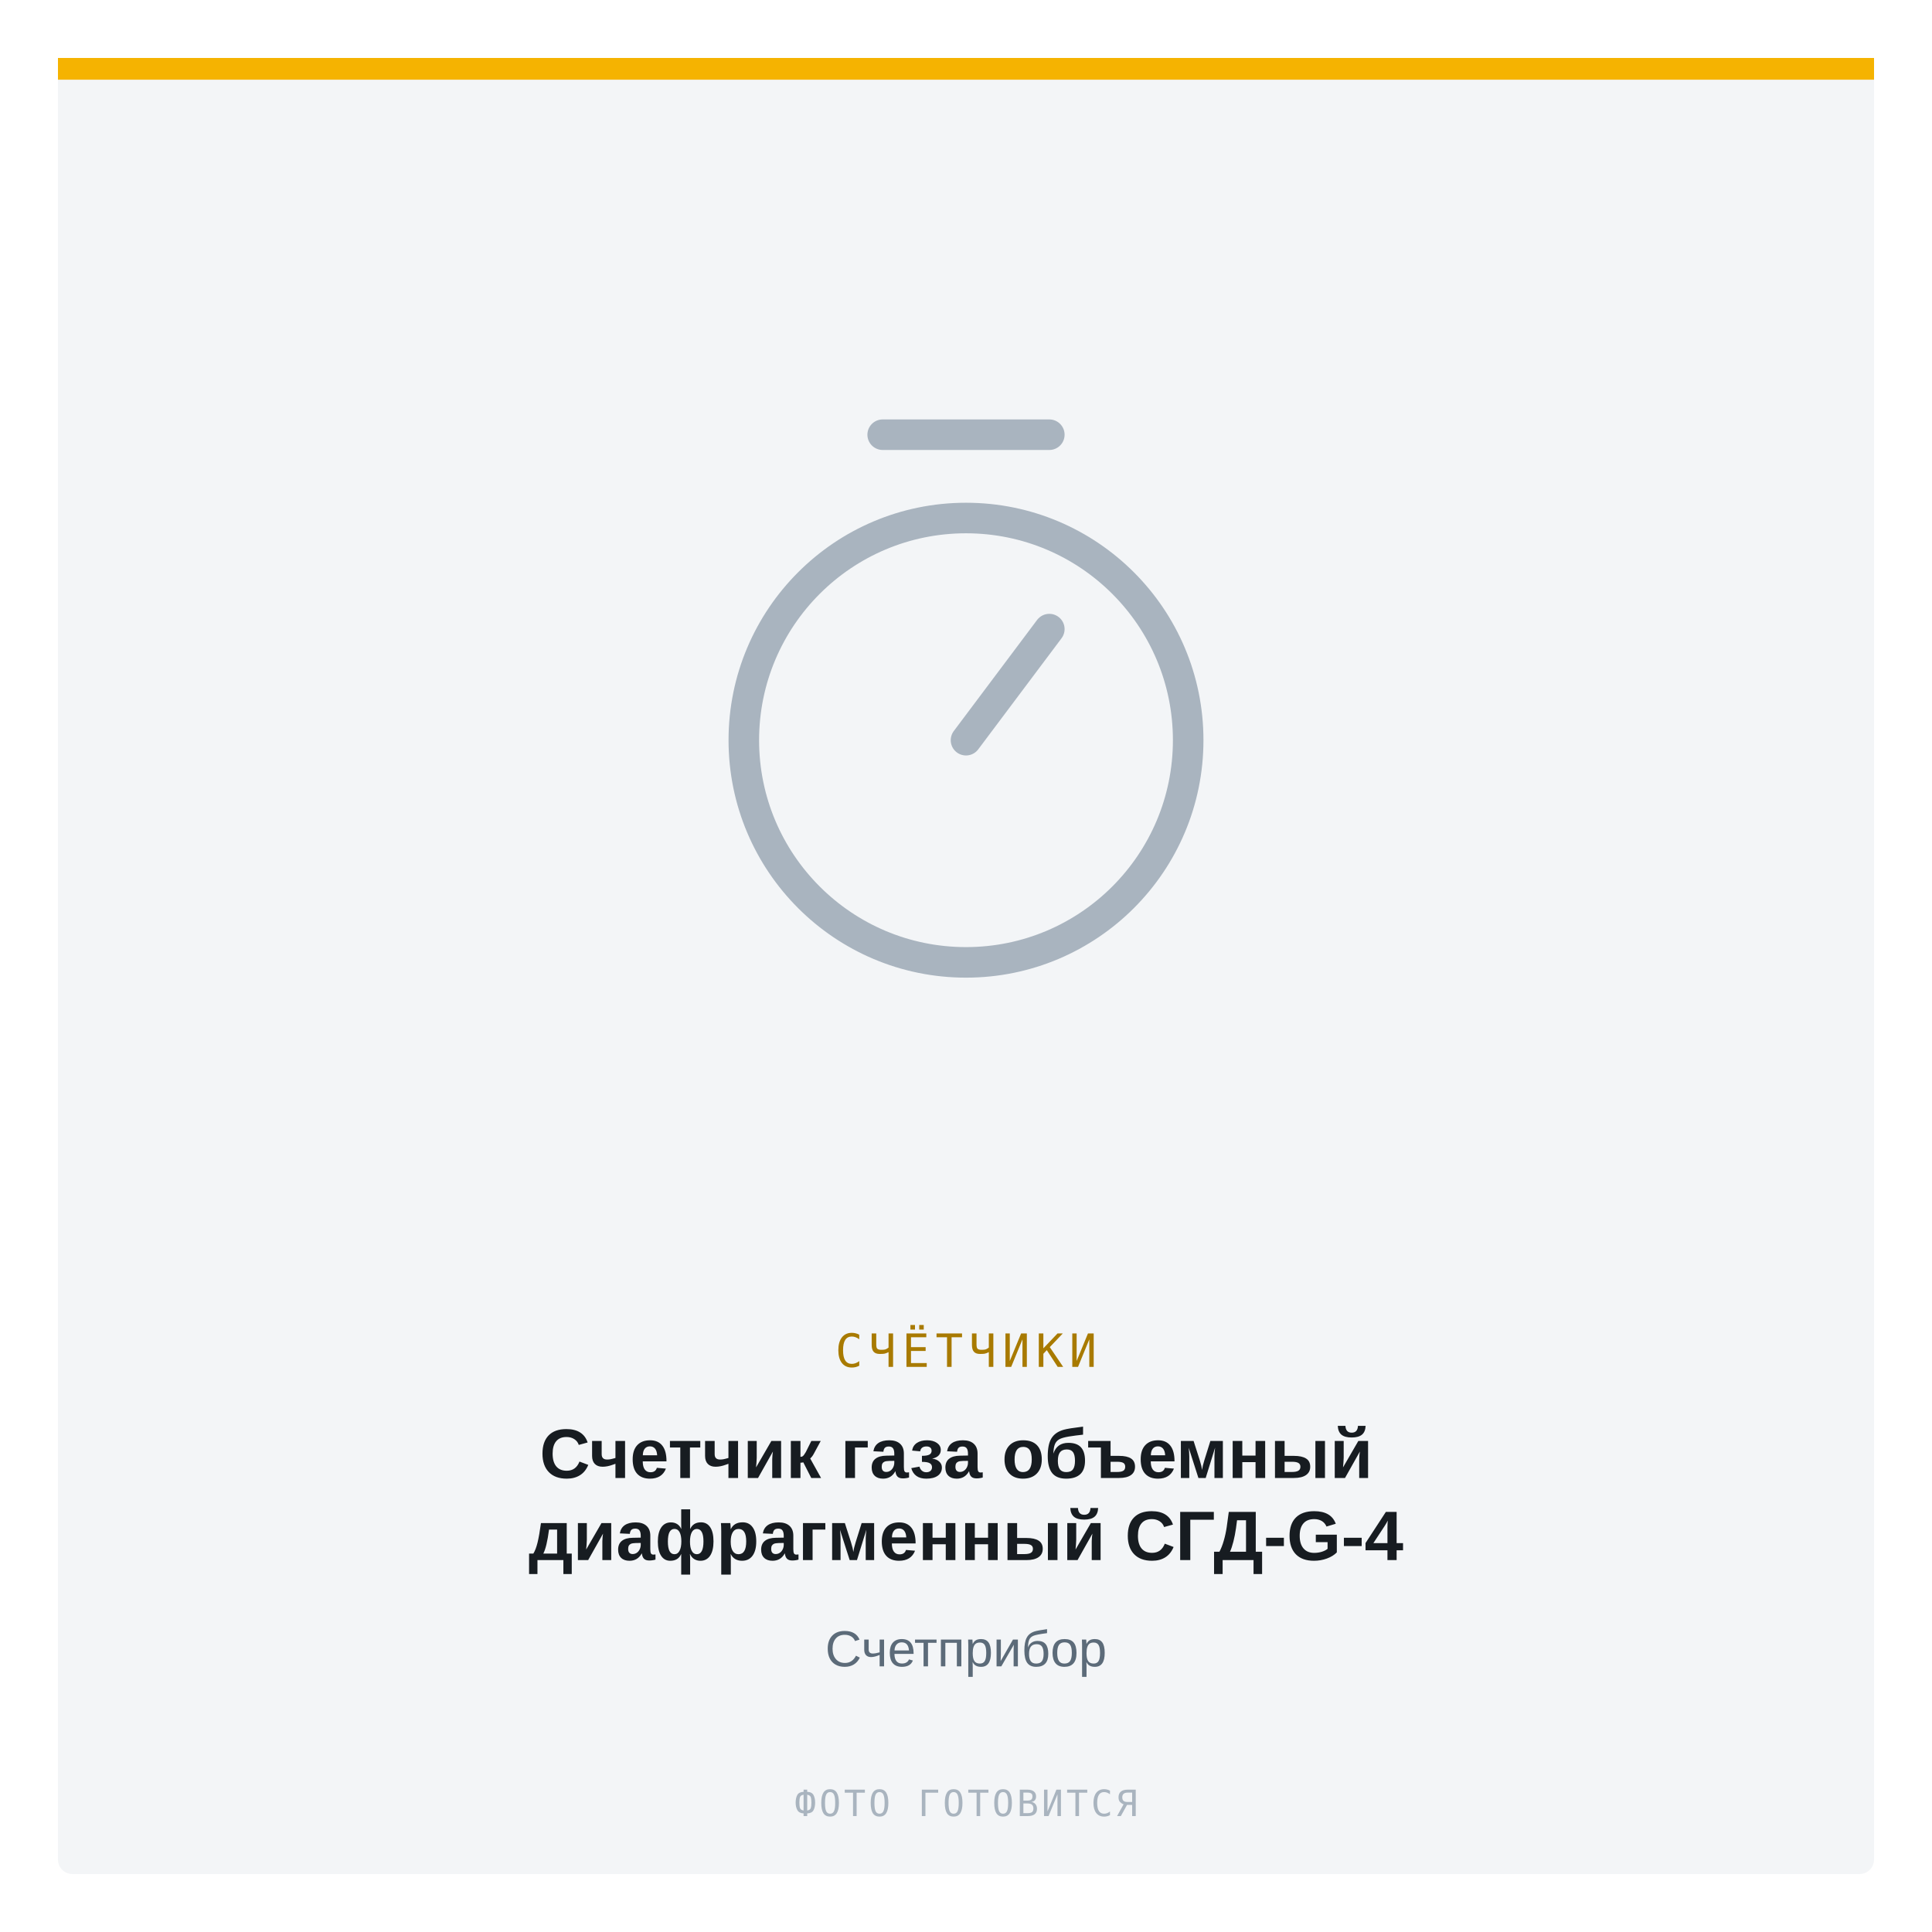
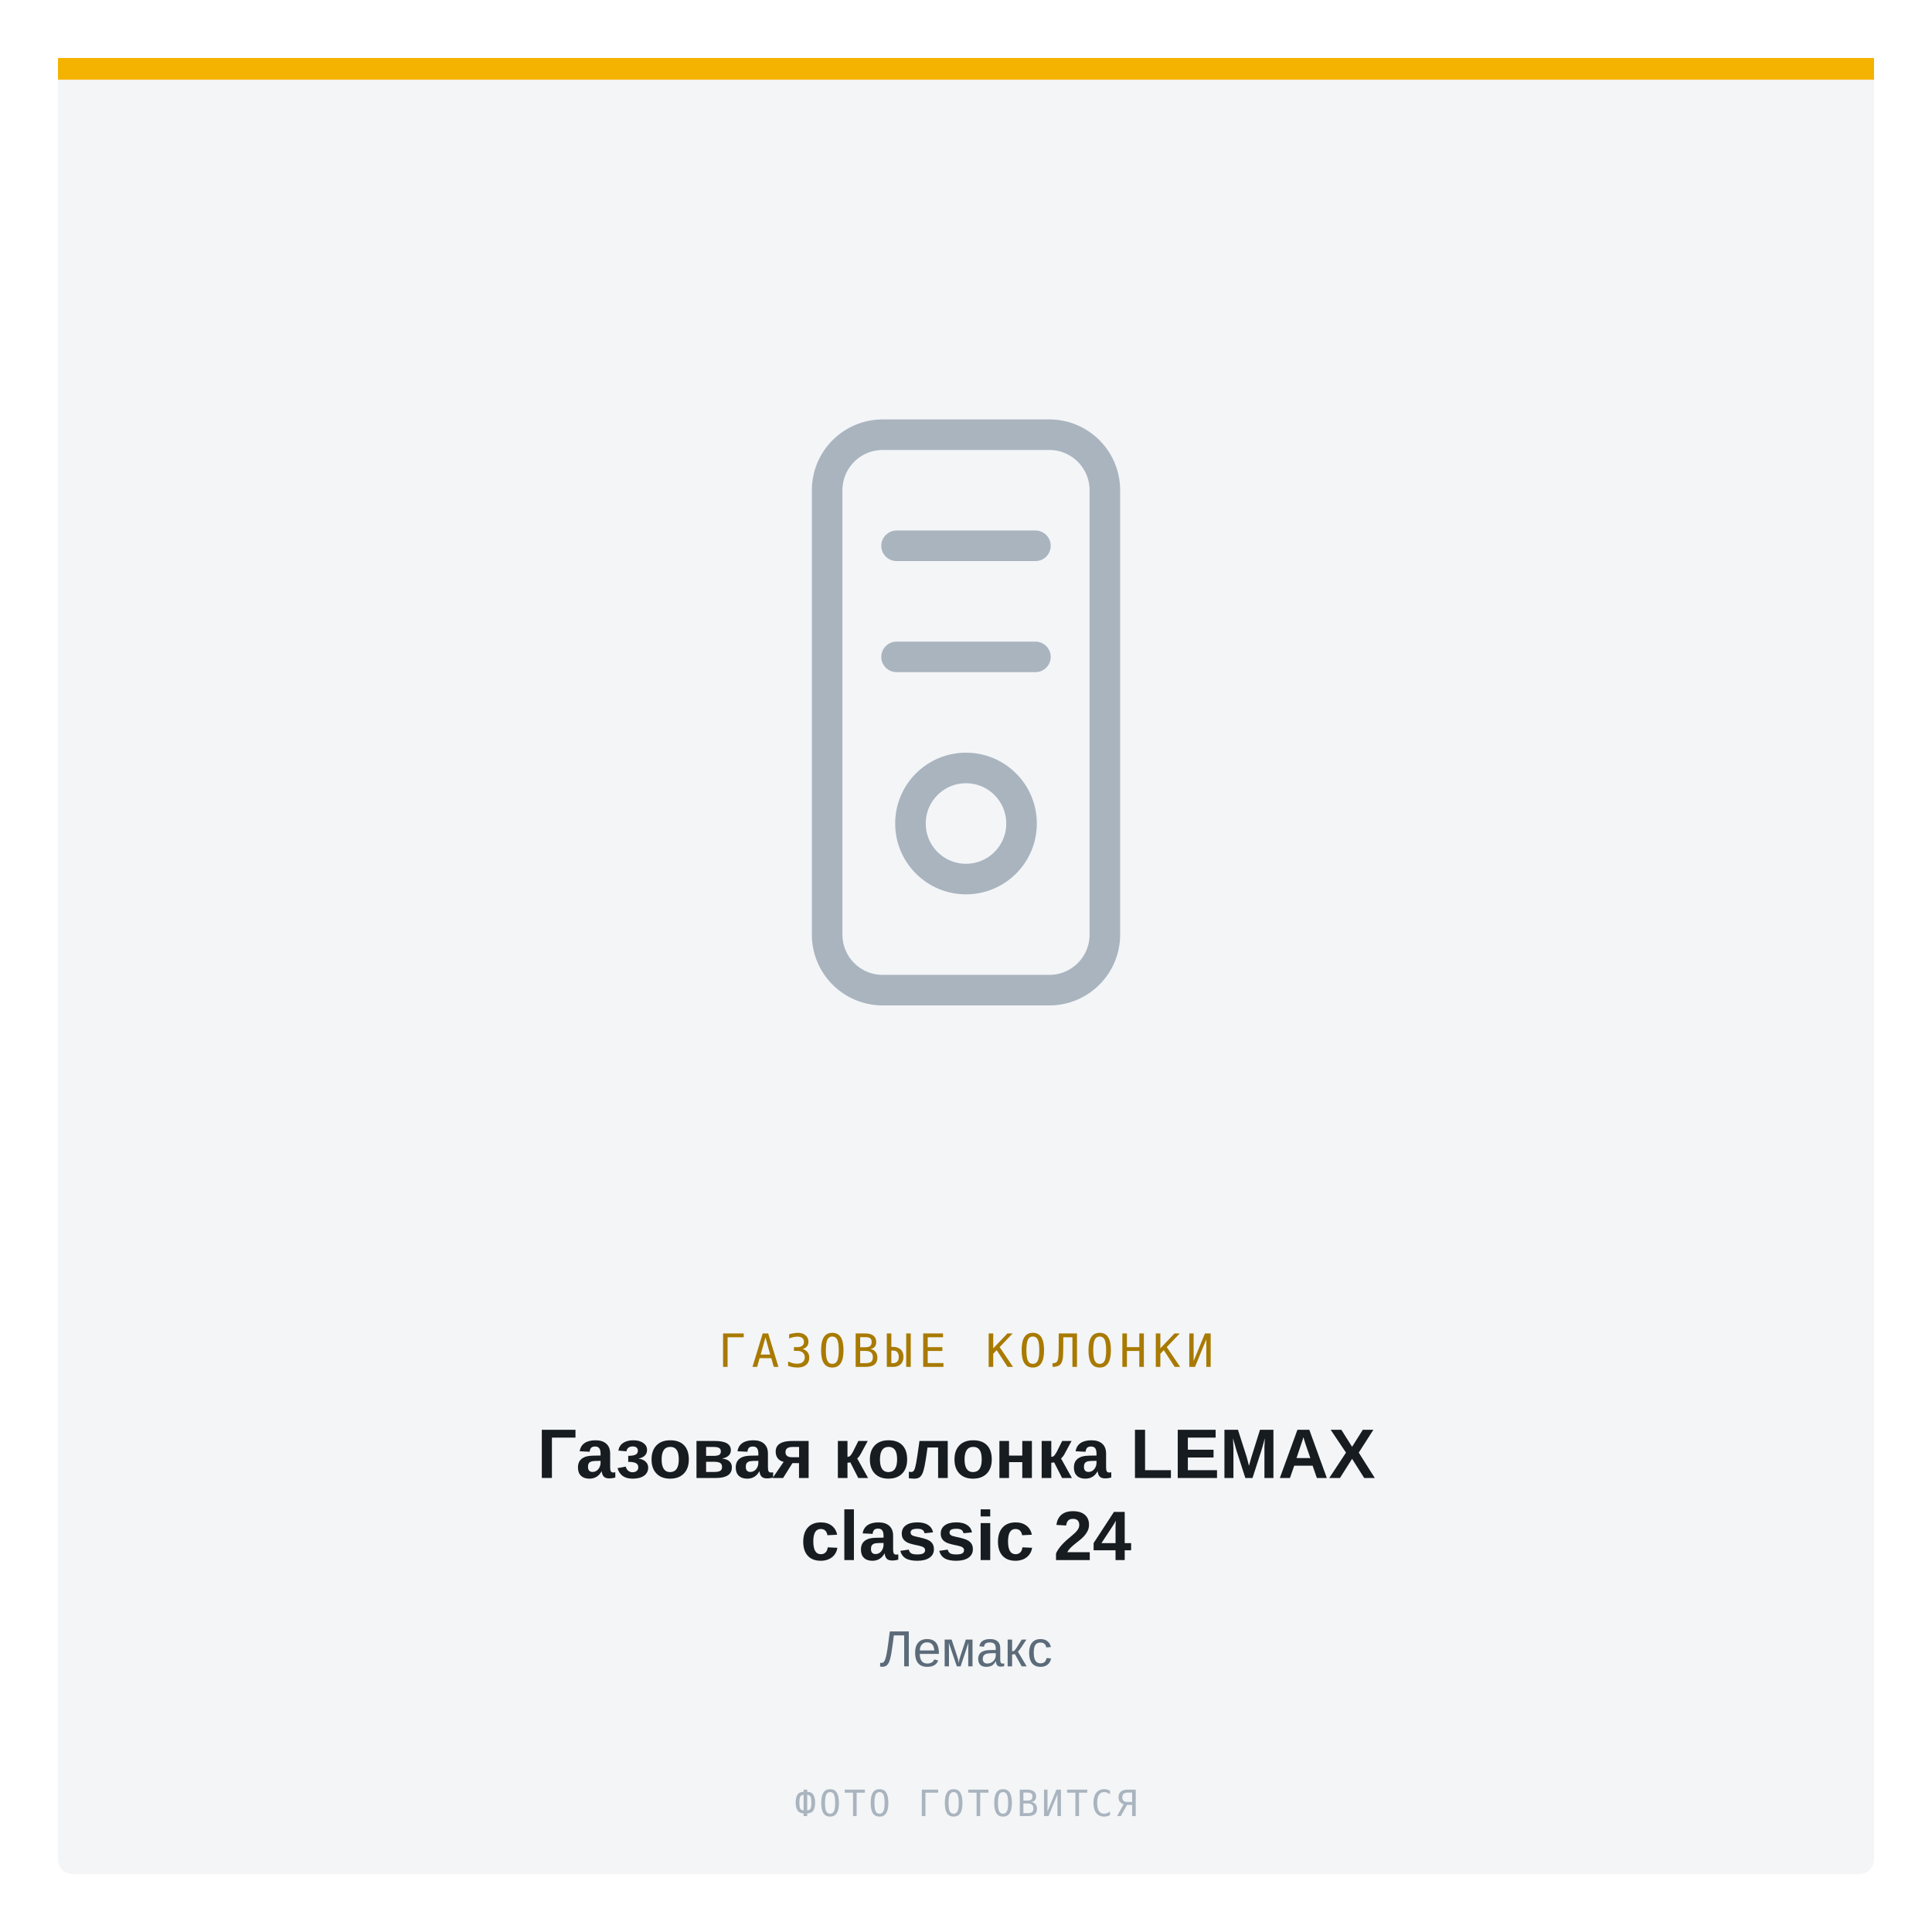
- <svg xmlns="http://www.w3.org/2000/svg" viewBox="0 0 800 800" width="800" height="800" role="img" aria-label="Счетчик газа объемный диафрагменный СГД-G-4">
+ <svg xmlns="http://www.w3.org/2000/svg" viewBox="0 0 800 800" width="800" height="800" role="img" aria-label="Газовая колонка LEMAX classic 24">
  <rect width="800" height="800" fill="#FFFFFF" />
  <rect x="24" y="24" width="752" height="752" rx="6" fill="#F3F5F7" />
  <rect x="24" y="24" width="752" height="9" rx="0" fill="#F5B301" />
  <g transform="translate(400 295) scale(11.5) translate(-12 -12)" fill="none" stroke="#A9B4BF" stroke-width="1.1" stroke-linecap="round" stroke-linejoin="round">
-     <circle cx="12" cy="13" r="8" />
-     <line x1="12" y1="13" x2="15" y2="9" />
-     <line x1="9" y1="2" x2="15" y2="2" />
+     <rect x="7" y="2" width="10" height="20" rx="2" />
+     <line x1="9.5" y1="6" x2="14.5" y2="6" />
+     <line x1="9.5" y1="10" x2="14.5" y2="10" />
+     <circle cx="12" cy="16" r="2" />
  </g>
-   <text x="400" y="566" text-anchor="middle" font-family="'IBM Plex Mono', monospace" font-size="19" letter-spacing="2.4" fill="#A87A00">СЧЁТЧИКИ</text>
+   <text x="400" y="566" text-anchor="middle" font-family="'IBM Plex Mono', monospace" font-size="19" letter-spacing="2.4" fill="#A87A00">ГАЗОВЫЕ КОЛОНКИ</text>
  <text x="400" y="612" text-anchor="middle" font-family="'IBM Plex Sans', Arial, sans-serif" font-size="29" font-weight="700" fill="#171C21">
-     <tspan x="400" dy="0">Счетчик газа объемный</tspan>
-     <tspan x="400" dy="34">диафрагменный СГД-G-4</tspan>
+     <tspan x="400" dy="0">Газовая колонка LEMAX</tspan>
+     <tspan x="400" dy="34">classic 24</tspan>
  </text>
-   <text x="400" y="690" text-anchor="middle" font-family="'IBM Plex Sans', Arial, sans-serif" font-size="21" fill="#5C6B79">Счетприбор</text>
+   <text x="400" y="690" text-anchor="middle" font-family="'IBM Plex Sans', Arial, sans-serif" font-size="21" fill="#5C6B79">Лемакс</text>
  <text x="400" y="752" text-anchor="middle" font-family="'IBM Plex Mono', monospace" font-size="15" letter-spacing="1.2" fill="#A9B4BF">ФОТО ГОТОВИТСЯ</text>
</svg>
